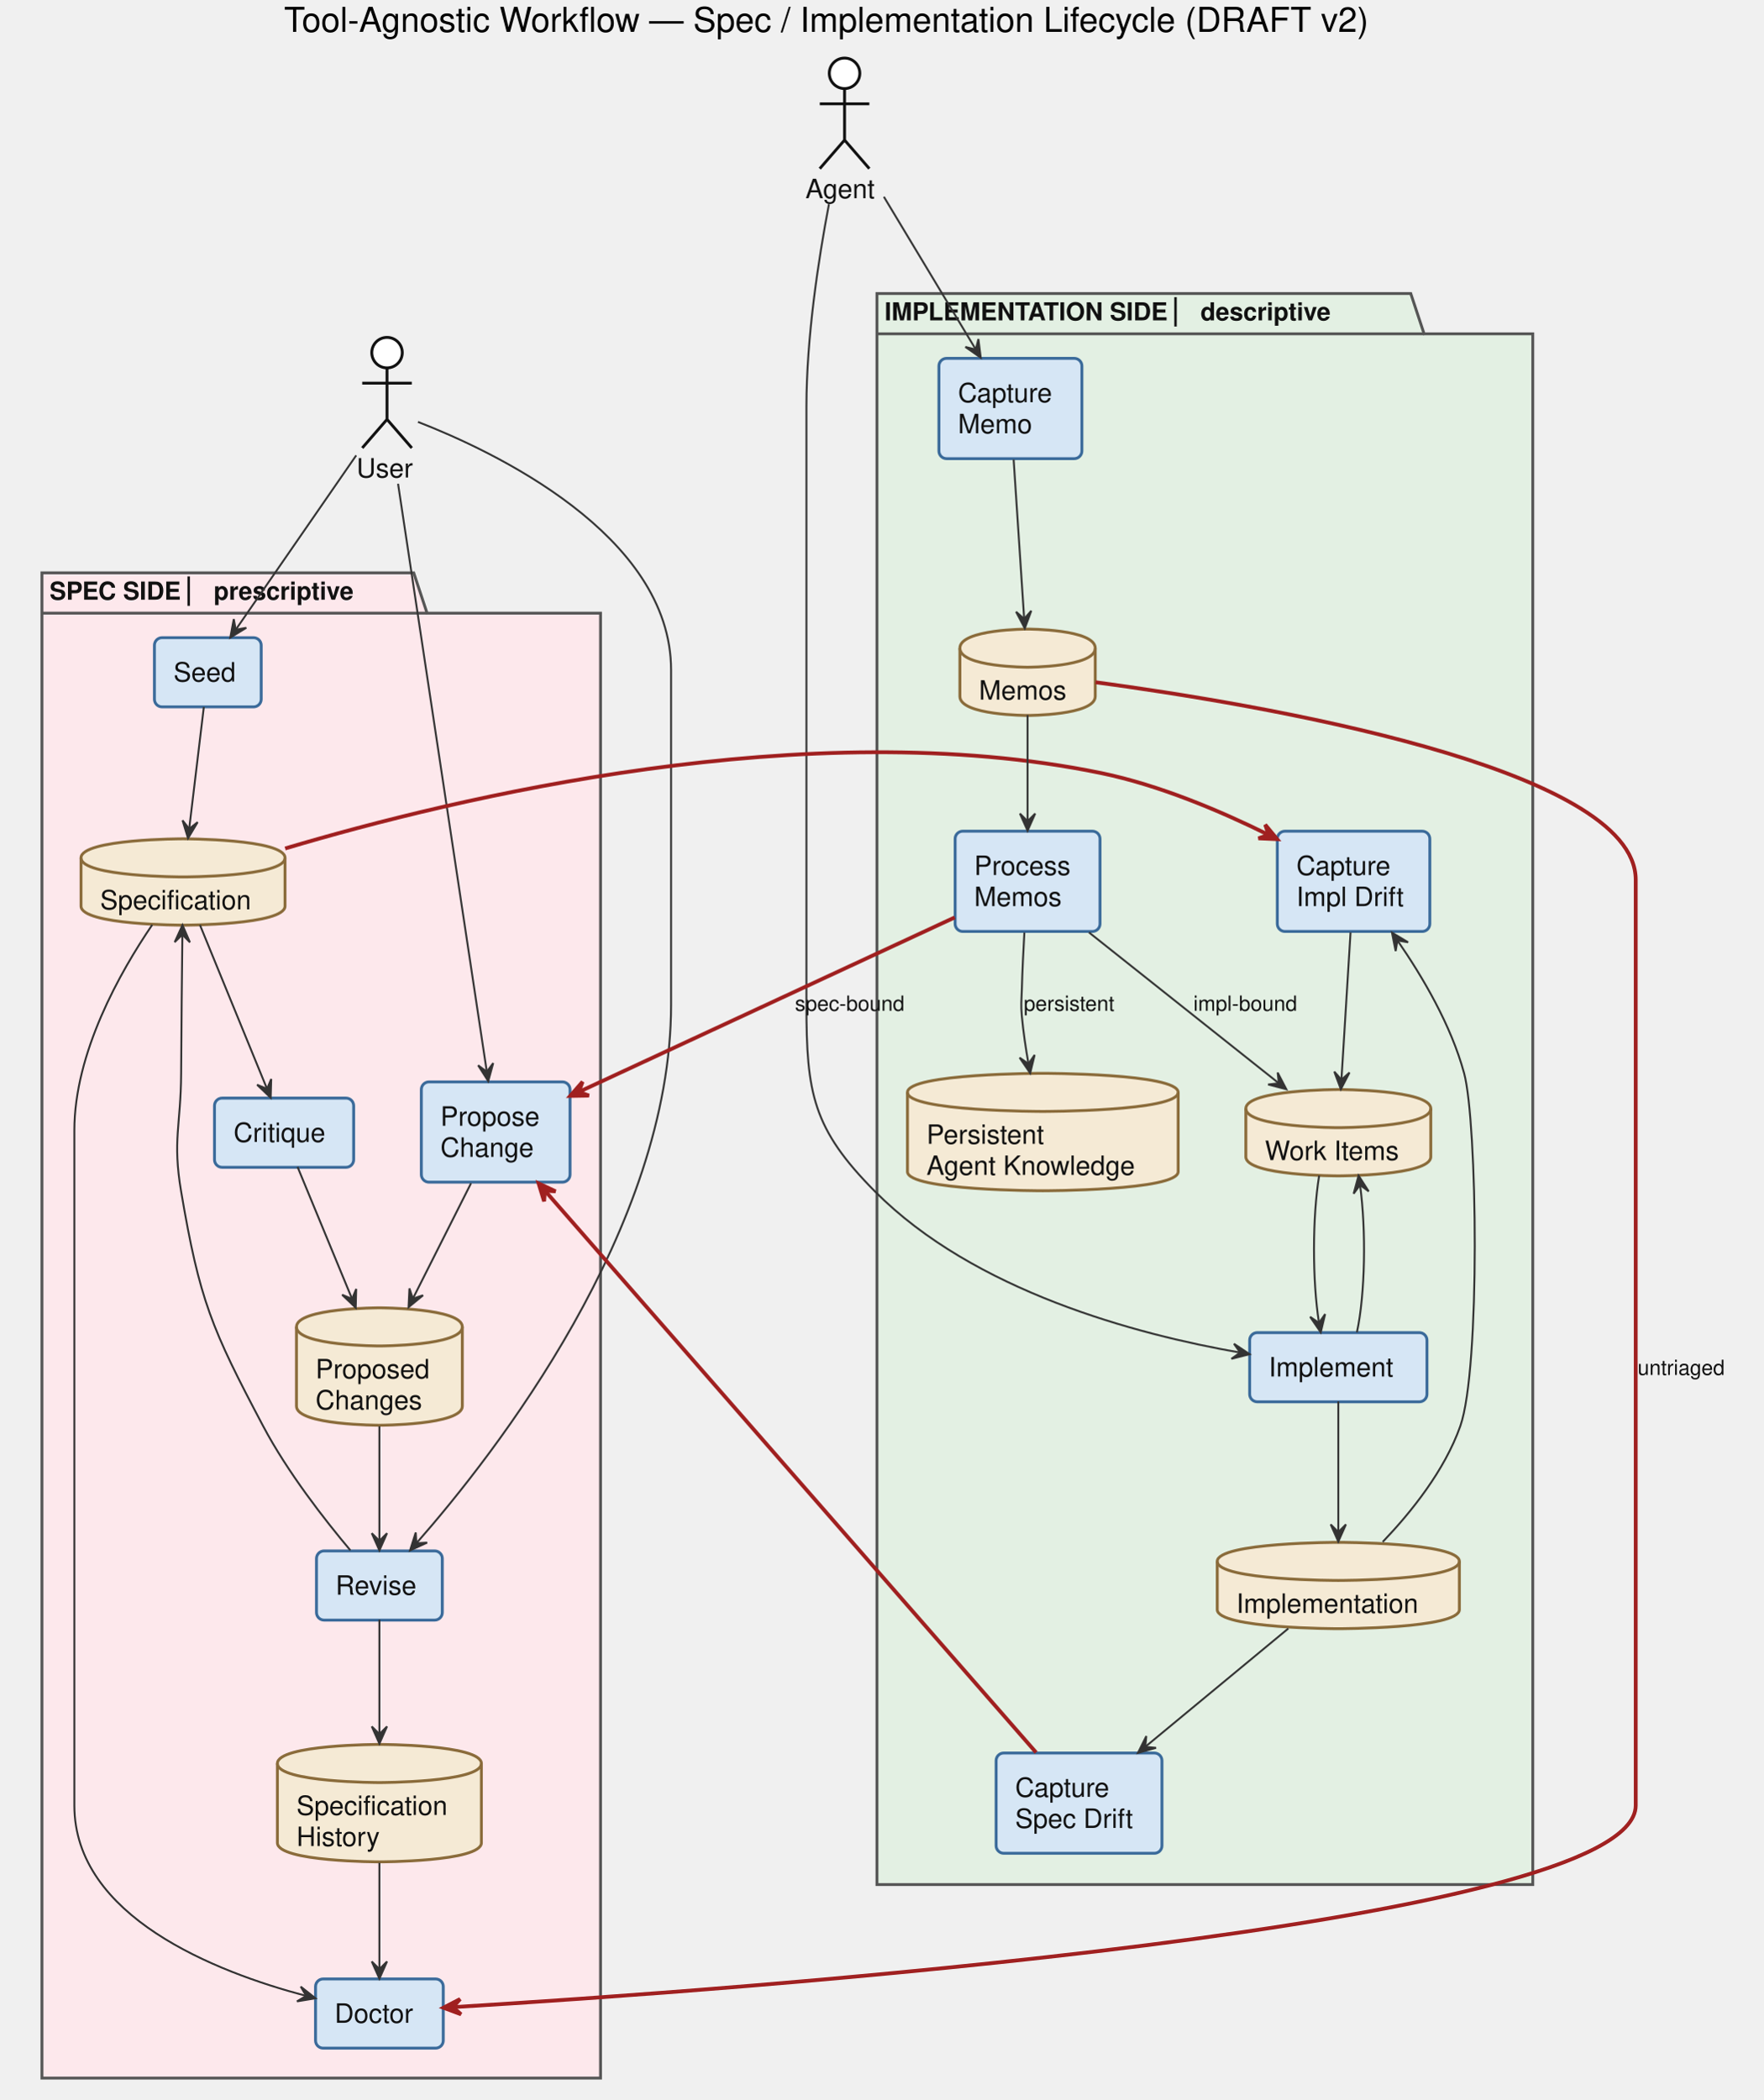
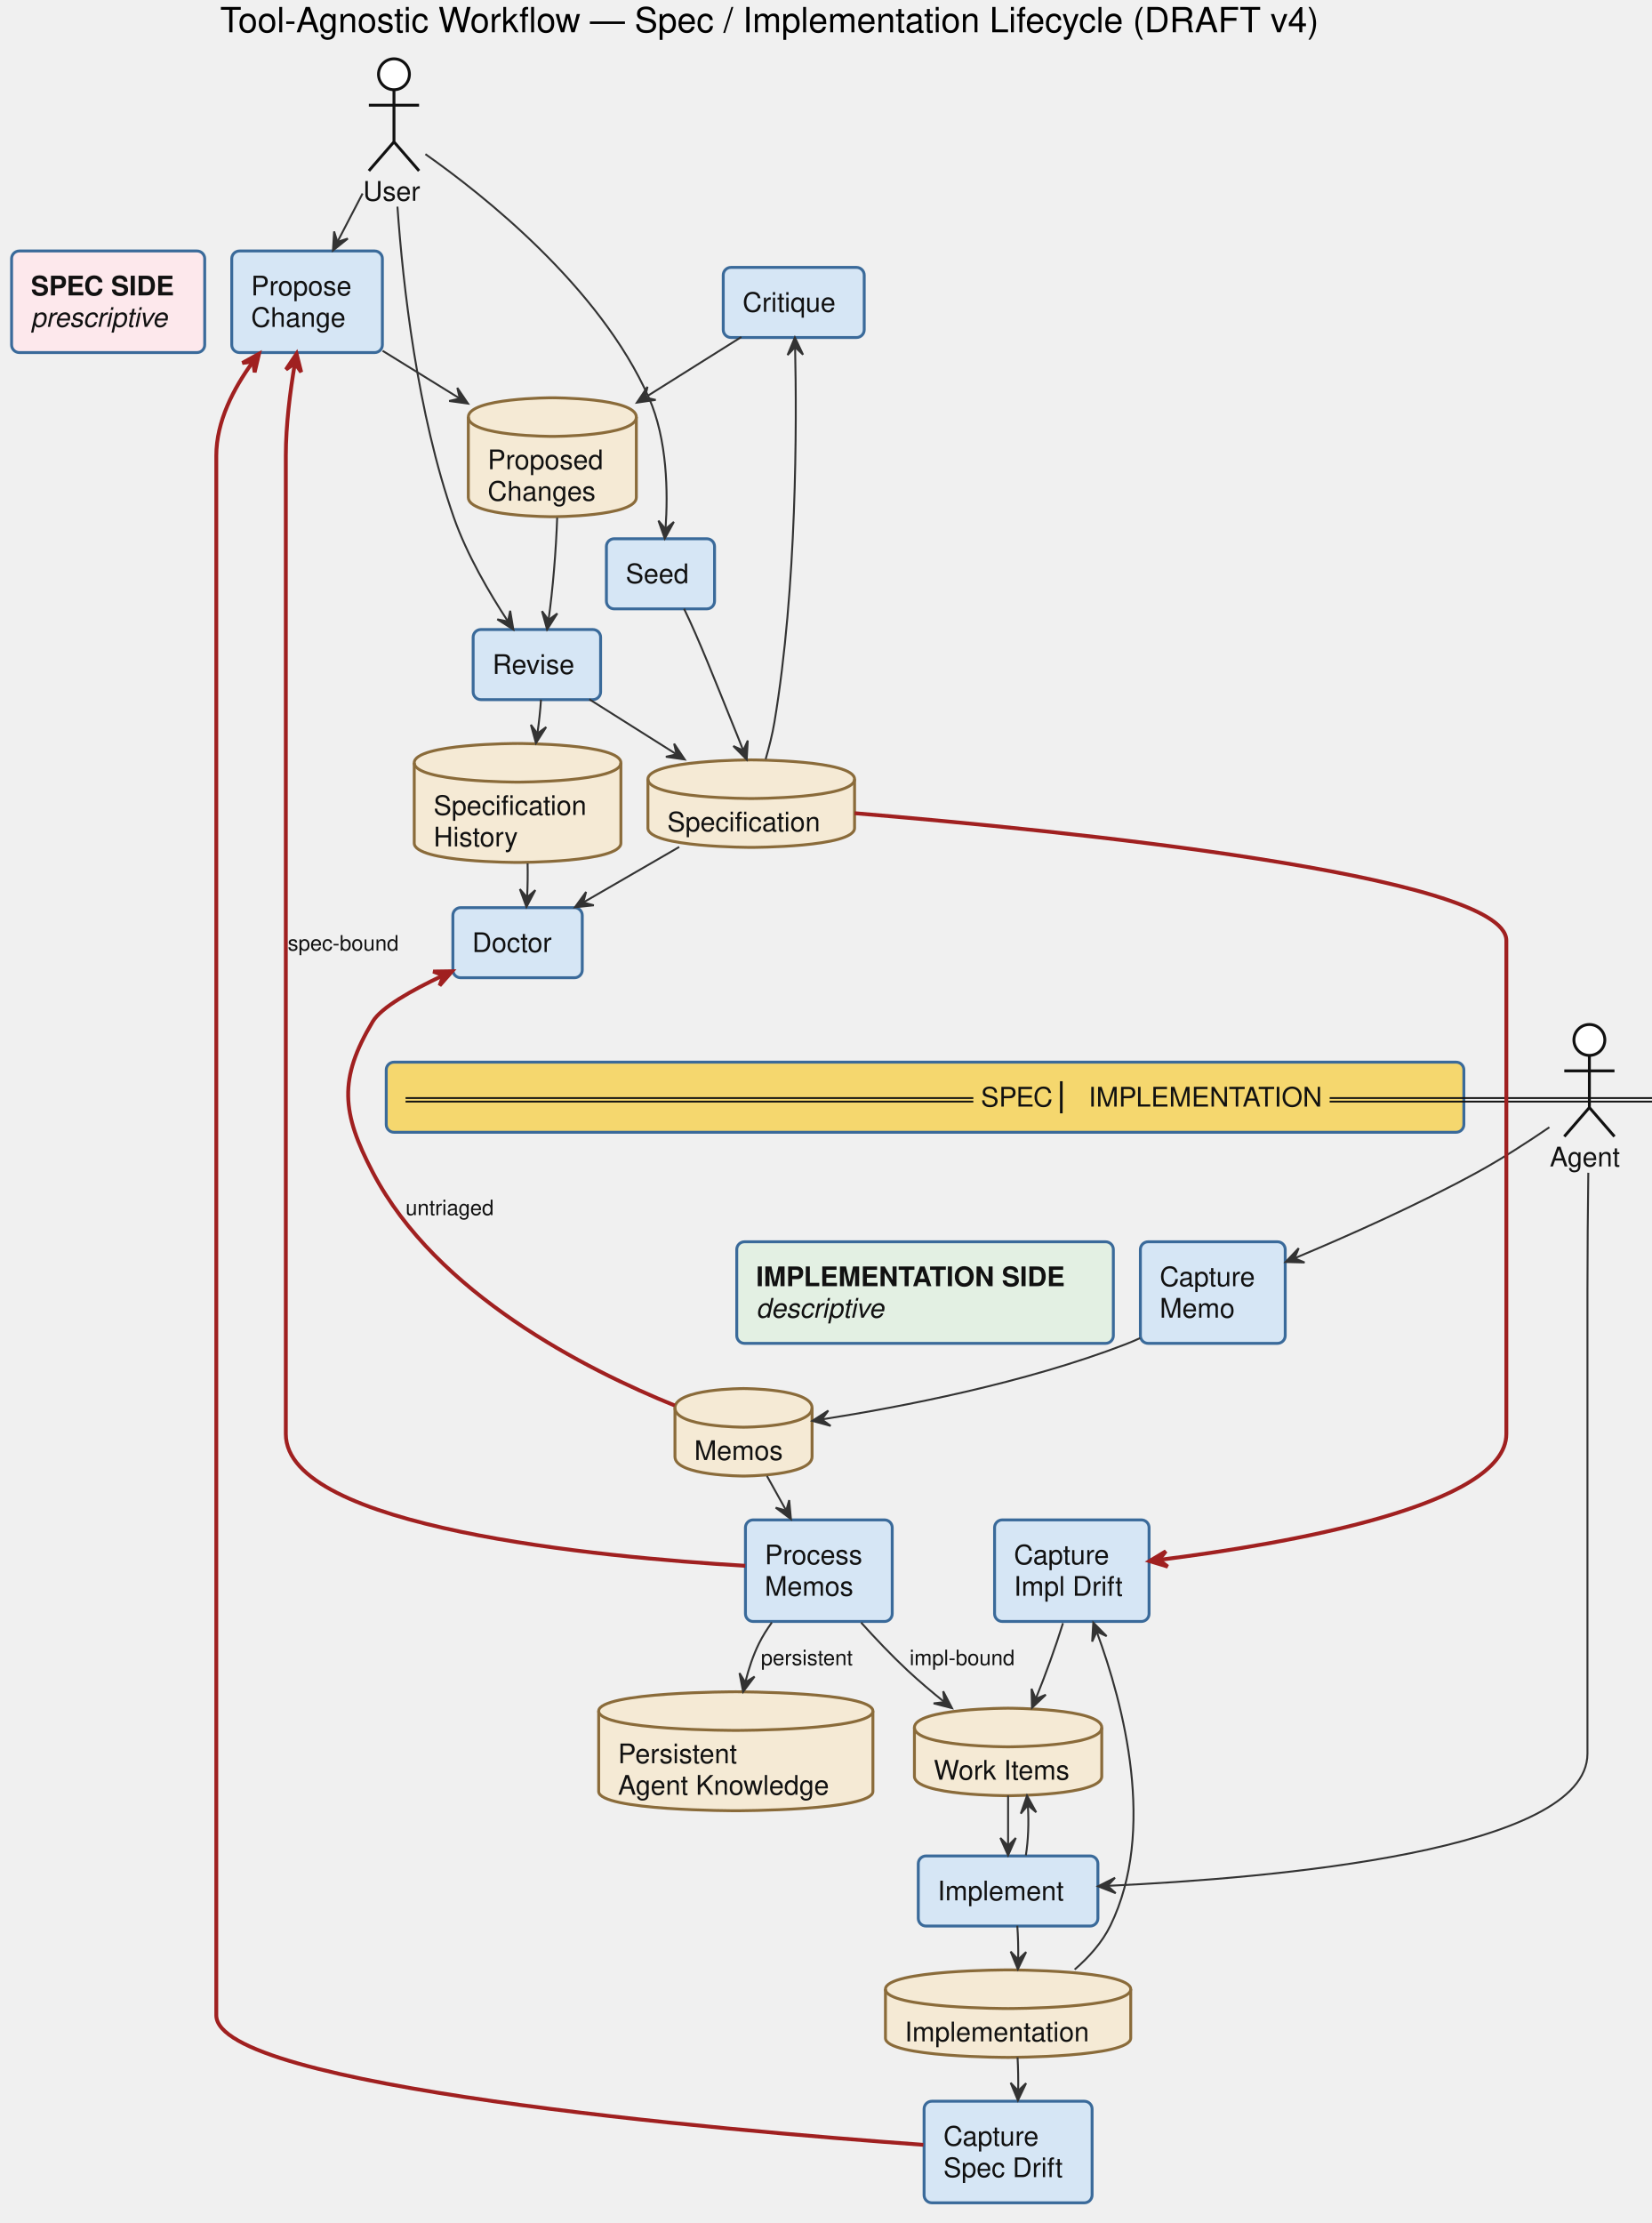
- <svg xmlns="http://www.w3.org/2000/svg" contentScriptType="application/ecmascript" contentStyleType="text/css" height="1101px" preserveAspectRatio="none" style="width:925px;height:1101px;background:#FAFAFA;" version="1.1" viewBox="0 0 925 1101" width="925px" zoomAndPan="magnify">
+ <svg xmlns="http://www.w3.org/2000/svg" contentScriptType="application/ecmascript" contentStyleType="text/css" height="1151px" preserveAspectRatio="none" style="width:855px;height:1151px;background:#FAFAFA;" version="1.1" viewBox="0 0 855 1151" width="855px" zoomAndPan="magnify">
  <defs />
  <g>
-     <text fill="#000000" font-family="Helvetica" font-size="18" lengthAdjust="spacingAndGlyphs" textLength="634" x="149" y="16.708">Tool-Agnostic Workflow — Spec / Implementation Lifecycle (DRAFT v2)</text>
-     <polygon fill="#FDE8EC" points="22,300.453,217,300.453,224,321.586,315,321.586,315,1089.953,22,1089.953,22,300.453" style="stroke: #555555; stroke-width: 1.5;" />
-     <line style="stroke: #555555; stroke-width: 1.5;" x1="22" x2="224" y1="321.586" y2="321.586" />
-     <text fill="#111111" font-family="Helvetica" font-size="13" font-weight="bold" lengthAdjust="spacingAndGlyphs" textLength="189" x="26" y="314.52">SPEC SIDE  ▏ prescriptive</text>
-     <polygon fill="#E3F0E3" points="460,153.953,740,153.953,747,175.086,804,175.086,804,988.453,460,988.453,460,153.953" style="stroke: #555555; stroke-width: 1.5;" />
-     <line style="stroke: #555555; stroke-width: 1.5;" x1="460" x2="747" y1="175.086" y2="175.086" />
-     <text fill="#111111" font-family="Helvetica" font-size="13" font-weight="bold" lengthAdjust="spacingAndGlyphs" textLength="274" x="464" y="168.02">IMPLEMENTATION SIDE  ▏ descriptive</text>
-     <rect fill="#D6E6F5" height="36.297" rx="4" ry="4" style="stroke: #3A6A9A; stroke-width: 1.5;" width="56" x="81" y="334.453" />
-     <text fill="#111111" font-family="Helvetica" font-size="14" lengthAdjust="spacingAndGlyphs" textLength="36" x="91" y="357.448">Seed</text>
-     <rect fill="#D6E6F5" height="52.594" rx="4" ry="4" style="stroke: #3A6A9A; stroke-width: 1.5;" width="78" x="221" y="567.453" />
-     <text fill="#111111" font-family="Helvetica" font-size="14" lengthAdjust="spacingAndGlyphs" textLength="58" x="231" y="590.448">Propose</text>
-     <text fill="#111111" font-family="Helvetica" font-size="14" lengthAdjust="spacingAndGlyphs" textLength="54" x="231" y="606.745">Change</text>
-     <rect fill="#D6E6F5" height="36.297" rx="4" ry="4" style="stroke: #3A6A9A; stroke-width: 1.5;" width="73" x="112.5" y="575.953" />
-     <text fill="#111111" font-family="Helvetica" font-size="14" lengthAdjust="spacingAndGlyphs" textLength="53" x="122.5" y="598.948">Critique</text>
-     <rect fill="#D6E6F5" height="36.297" rx="4" ry="4" style="stroke: #3A6A9A; stroke-width: 1.5;" width="66" x="166" y="813.453" />
-     <text fill="#111111" font-family="Helvetica" font-size="14" lengthAdjust="spacingAndGlyphs" textLength="46" x="176" y="836.448">Revise</text>
-     <rect fill="#D6E6F5" height="36.297" rx="4" ry="4" style="stroke: #3A6A9A; stroke-width: 1.5;" width="67" x="165.5" y="1037.953" />
-     <text fill="#111111" font-family="Helvetica" font-size="14" lengthAdjust="spacingAndGlyphs" textLength="47" x="175.5" y="1060.948">Doctor</text>
-     <path d="M42.5,449.953 C42.5,439.953 96,439.953 96,439.953 C96,439.953 149.5,439.953 149.5,449.953 L149.5,475.25 C149.5,485.25 96,485.25 96,485.25 C96,485.25 42.5,485.25 42.5,475.25 L42.5,449.953 " fill="#F5EAD5" style="stroke: #8A6B3A; stroke-width: 1.5;" />
-     <path d="M42.5,449.953 C42.5,459.953 96,459.953 96,459.953 C96,459.953 149.5,459.953 149.5,449.953 " fill="none" style="stroke: #8A6B3A; stroke-width: 1.5;" />
-     <text fill="#111111" font-family="Helvetica" font-size="14" lengthAdjust="spacingAndGlyphs" textLength="87" x="52.5" y="476.948">Specification</text>
-     <path d="M155.5,695.953 C155.5,685.953 199,685.953 199,685.953 C199,685.953 242.5,685.953 242.5,695.953 L242.5,737.547 C242.5,747.547 199,747.547 199,747.547 C199,747.547 155.5,747.547 155.5,737.547 L155.5,695.953 " fill="#F5EAD5" style="stroke: #8A6B3A; stroke-width: 1.5;" />
-     <path d="M155.5,695.953 C155.5,705.953 199,705.953 199,705.953 C199,705.953 242.5,705.953 242.5,695.953 " fill="none" style="stroke: #8A6B3A; stroke-width: 1.5;" />
-     <text fill="#111111" font-family="Helvetica" font-size="14" lengthAdjust="spacingAndGlyphs" textLength="67" x="165.5" y="722.948">Proposed</text>
-     <text fill="#111111" font-family="Helvetica" font-size="14" lengthAdjust="spacingAndGlyphs" textLength="62" x="165.5" y="739.245">Changes</text>
-     <path d="M145.5,924.953 C145.5,914.953 199,914.953 199,914.953 C199,914.953 252.5,914.953 252.5,924.953 L252.5,966.547 C252.5,976.547 199,976.547 199,976.547 C199,976.547 145.5,976.547 145.5,966.547 L145.5,924.953 " fill="#F5EAD5" style="stroke: #8A6B3A; stroke-width: 1.5;" />
-     <path d="M145.5,924.953 C145.5,934.953 199,934.953 199,934.953 C199,934.953 252.5,934.953 252.5,924.953 " fill="none" style="stroke: #8A6B3A; stroke-width: 1.5;" />
-     <text fill="#111111" font-family="Helvetica" font-size="14" lengthAdjust="spacingAndGlyphs" textLength="87" x="155.5" y="951.948">Specification</text>
-     <text fill="#111111" font-family="Helvetica" font-size="14" lengthAdjust="spacingAndGlyphs" textLength="47" x="155.5" y="968.245">History</text>
-     <rect fill="#D6E6F5" height="52.594" rx="4" ry="4" style="stroke: #3A6A9A; stroke-width: 1.5;" width="80" x="670" y="435.953" />
-     <text fill="#111111" font-family="Helvetica" font-size="14" lengthAdjust="spacingAndGlyphs" textLength="55" x="680" y="458.948">Capture</text>
-     <text fill="#111111" font-family="Helvetica" font-size="14" lengthAdjust="spacingAndGlyphs" textLength="60" x="680" y="475.245">Impl Drift</text>
-     <rect fill="#D6E6F5" height="36.297" rx="4" ry="4" style="stroke: #3A6A9A; stroke-width: 1.5;" width="93" x="655.5" y="698.953" />
-     <text fill="#111111" font-family="Helvetica" font-size="14" lengthAdjust="spacingAndGlyphs" textLength="73" x="665.5" y="721.948">Implement</text>
-     <rect fill="#D6E6F5" height="52.594" rx="4" ry="4" style="stroke: #3A6A9A; stroke-width: 1.5;" width="87" x="522.5" y="919.453" />
-     <text fill="#111111" font-family="Helvetica" font-size="14" lengthAdjust="spacingAndGlyphs" textLength="55" x="532.5" y="942.448">Capture</text>
-     <text fill="#111111" font-family="Helvetica" font-size="14" lengthAdjust="spacingAndGlyphs" textLength="67" x="532.5" y="958.745">Spec Drift</text>
-     <rect fill="#D6E6F5" height="52.594" rx="4" ry="4" style="stroke: #3A6A9A; stroke-width: 1.5;" width="75" x="492.5" y="187.953" />
-     <text fill="#111111" font-family="Helvetica" font-size="14" lengthAdjust="spacingAndGlyphs" textLength="55" x="502.5" y="210.948">Capture</text>
-     <text fill="#111111" font-family="Helvetica" font-size="14" lengthAdjust="spacingAndGlyphs" textLength="43" x="502.5" y="227.245">Memo</text>
-     <rect fill="#D6E6F5" height="52.594" rx="4" ry="4" style="stroke: #3A6A9A; stroke-width: 1.5;" width="76" x="501" y="435.953" />
-     <text fill="#111111" font-family="Helvetica" font-size="14" lengthAdjust="spacingAndGlyphs" textLength="56" x="511" y="458.948">Process</text>
-     <text fill="#111111" font-family="Helvetica" font-size="14" lengthAdjust="spacingAndGlyphs" textLength="51" x="511" y="475.245">Memos</text>
-     <path d="M638.5,818.953 C638.5,808.953 702,808.953 702,808.953 C702,808.953 765.5,808.953 765.5,818.953 L765.5,844.25 C765.5,854.25 702,854.25 702,854.25 C702,854.25 638.5,854.25 638.5,844.25 L638.5,818.953 " fill="#F5EAD5" style="stroke: #8A6B3A; stroke-width: 1.5;" />
-     <path d="M638.5,818.953 C638.5,828.953 702,828.953 702,828.953 C702,828.953 765.5,828.953 765.5,818.953 " fill="none" style="stroke: #8A6B3A; stroke-width: 1.5;" />
-     <text fill="#111111" font-family="Helvetica" font-size="14" lengthAdjust="spacingAndGlyphs" textLength="107" x="648.5" y="845.948">Implementation</text>
-     <path d="M653.5,581.453 C653.5,571.453 702,571.453 702,571.453 C702,571.453 750.5,571.453 750.5,581.453 L750.5,606.75 C750.5,616.75 702,616.75 702,616.75 C702,616.75 653.5,616.75 653.5,606.75 L653.5,581.453 " fill="#F5EAD5" style="stroke: #8A6B3A; stroke-width: 1.5;" />
-     <path d="M653.5,581.453 C653.5,591.453 702,591.453 702,591.453 C702,591.453 750.5,591.453 750.5,581.453 " fill="none" style="stroke: #8A6B3A; stroke-width: 1.5;" />
-     <text fill="#111111" font-family="Helvetica" font-size="14" lengthAdjust="spacingAndGlyphs" textLength="77" x="663.5" y="608.448">Work Items</text>
-     <path d="M503.5,339.953 C503.5,329.953 539,329.953 539,329.953 C539,329.953 574.5,329.953 574.5,339.953 L574.5,365.25 C574.5,375.25 539,375.25 539,375.25 C539,375.25 503.5,375.25 503.5,365.25 L503.5,339.953 " fill="#F5EAD5" style="stroke: #8A6B3A; stroke-width: 1.5;" />
-     <path d="M503.5,339.953 C503.5,349.953 539,349.953 539,349.953 C539,349.953 574.5,349.953 574.5,339.953 " fill="none" style="stroke: #8A6B3A; stroke-width: 1.5;" />
-     <text fill="#111111" font-family="Helvetica" font-size="14" lengthAdjust="spacingAndGlyphs" textLength="51" x="513.5" y="366.948">Memos</text>
-     <path d="M476,572.953 C476,562.953 547,562.953 547,562.953 C547,562.953 618,562.953 618,572.953 L618,614.547 C618,624.547 547,624.547 547,624.547 C547,624.547 476,624.547 476,614.547 L476,572.953 " fill="#F5EAD5" style="stroke: #8A6B3A; stroke-width: 1.5;" />
-     <path d="M476,572.953 C476,582.953 547,582.953 547,582.953 C547,582.953 618,582.953 618,572.953 " fill="none" style="stroke: #8A6B3A; stroke-width: 1.5;" />
-     <text fill="#111111" font-family="Helvetica" font-size="14" lengthAdjust="spacingAndGlyphs" textLength="70" x="486" y="599.948">Persistent</text>
-     <text fill="#111111" font-family="Helvetica" font-size="14" lengthAdjust="spacingAndGlyphs" textLength="122" x="486" y="616.245">Agent Knowledge</text>
-     <ellipse cx="203" cy="184.953" fill="#FFFFFF" rx="8" ry="8" style="stroke: #111111; stroke-width: 1.5;" />
-     <path d="M203,192.953 L203,219.953 M190,200.953 L216,200.953 M203,219.953 L190,234.953 M203,219.953 L216,234.953 " fill="none" style="stroke: #111111; stroke-width: 1.5;" />
-     <text fill="#111111" font-family="Helvetica" font-size="14" lengthAdjust="spacingAndGlyphs" textLength="32" x="187" y="250.448">User</text>
-     <ellipse cx="443" cy="38.453" fill="#FFFFFF" rx="8" ry="8" style="stroke: #111111; stroke-width: 1.5;" />
-     <path d="M443,46.453 L443,73.453 M430,54.453 L456,54.453 M443,73.453 L430,88.453 M443,73.453 L456,88.453 " fill="none" style="stroke: #111111; stroke-width: 1.5;" />
-     <text fill="#111111" font-family="Helvetica" font-size="14" lengthAdjust="spacingAndGlyphs" textLength="41" x="422.5" y="103.948">Agent</text>
-     <path d="M186.84,238.833 C169.08,264.533 140.79,305.463 123.65,330.263 " fill="none" id="User-&gt;Seed" style="stroke: #333333; stroke-width: 1.0;" />
-     <polygon fill="#333333" points="120.79,334.393,129.197,329.263,123.632,330.28,122.615,324.715,120.79,334.393" style="stroke: #333333; stroke-width: 1.0;" />
-     <path d="M208.78,253.723 C220.09,328.623 244.94,493.243 255.31,561.913 " fill="none" id="User-&gt;Propose" style="stroke: #333333; stroke-width: 1.0;" />
-     <polygon fill="#333333" points="256.09,567.073,258.708,557.579,255.347,562.129,250.797,558.768,256.09,567.073" style="stroke: #333333; stroke-width: 1.0;" />
-     <path d="M219.23,221.273 C257.85,236.283 352,280.183 352,351.453 C352,351.453 352,351.453 352,526.953 C352,644.323 259.63,762.533 218.43,809.413 " fill="none" id="User-&gt;Revise" style="stroke: #333333; stroke-width: 1.0;" />
-     <polygon fill="#333333" points="215.08,813.193,224.041,809.107,218.395,809.45,218.052,803.803,215.08,813.193" style="stroke: #333333; stroke-width: 1.0;" />
-     <path d="M463.62,103.193 C478.22,127.453 497.63,159.693 511.69,183.043 " fill="none" id="Agent-&gt;CaptureMemo" style="stroke: #333333; stroke-width: 1.0;" />
-     <polygon fill="#333333" points="514.43,187.593,513.206,177.821,511.847,183.312,506.356,181.953,514.43,187.593" style="stroke: #333333; stroke-width: 1.0;" />
-     <path d="M434.81,107.093 C429.28,136.103 423,177.113 423,213.453 C423,213.453 423,213.453 423,526.953 C423,573.353 426.29,592.043 459,624.953 C510.99,677.263 595.87,699.883 650.3,709.393 " fill="none" id="Agent-&gt;Implement" style="stroke: #333333; stroke-width: 1.0;" />
-     <polygon fill="#333333" points="655.47,710.273,647.273,704.813,650.542,709.43,645.924,712.699,655.47,710.273" style="stroke: #333333; stroke-width: 1.0;" />
-     <path d="M106.91,370.803 C104.84,387.993 101.64,414.553 99.25,434.493 " fill="none" id="Seed-&gt;Spec" style="stroke: #333333; stroke-width: 1.0;" />
-     <polygon fill="#333333" points="98.62,439.673,103.67,431.217,99.219,434.709,95.727,430.259,98.62,439.673" style="stroke: #333333; stroke-width: 1.0;" />
-     <path d="M247.06,620.613 C238.23,638.133 226.41,661.573 216.71,680.823 " fill="none" id="Propose-&gt;PCQueue" style="stroke: #333333; stroke-width: 1.0;" />
-     <polygon fill="#333333" points="214.29,685.623,221.909,679.382,216.537,681.157,214.762,675.786,214.29,685.623" style="stroke: #333333; stroke-width: 1.0;" />
-     <path d="M199,748.103 C199,766.973 199,790.893 199,808.073 " fill="none" id="PCQueue-&gt;Revise" style="stroke: #333333; stroke-width: 1.0;" />
-     <polygon fill="#333333" points="199,813.183,203,804.183,199,808.183,195,804.183,199,813.183" style="stroke: #333333; stroke-width: 1.0;" />
-     <path d="M183.77,813.143 C170.29,797.133 150.83,772.203 138,747.953 C110.92,696.763 104.69,682.043 95,624.953 C90.39,597.783 94.86,590.513 95,562.953 C95.12,538.373 95.42,510.383 95.66,490.363 " fill="none" id="Revise-&gt;Spec" style="stroke: #333333; stroke-width: 1.0;" />
-     <polygon fill="#333333" points="95.72,485.193,91.617,494.147,95.663,490.193,99.617,494.238,95.72,485.193" style="stroke: #333333; stroke-width: 1.0;" />
-     <path d="M199,849.543 C199,865.343 199,889.323 199,909.293 " fill="none" id="Revise-&gt;History" style="stroke: #333333; stroke-width: 1.0;" />
-     <polygon fill="#333333" points="199,914.533,203,905.533,199,909.533,195,905.533,199,914.533" style="stroke: #333333; stroke-width: 1.0;" />
-     <path d="M104.87,485.133 C114.61,508.923 130.16,546.923 139.97,570.883 " fill="none" id="Spec-&gt;Critique" style="stroke: #333333; stroke-width: 1.0;" />
-     <polygon fill="#333333" points="141.97,575.763,142.253,565.918,140.071,571.138,134.852,568.956,141.97,575.763" style="stroke: #333333; stroke-width: 1.0;" />
-     <path d="M156.06,612.033 C163.45,629.913 175.25,658.493 184.62,681.153 " fill="none" id="Critique-&gt;PCQueue" style="stroke: #333333; stroke-width: 1.0;" />
-     <polygon fill="#333333" points="186.58,685.893,186.837,676.048,184.669,681.273,179.444,679.105,186.58,685.893" style="stroke: #333333; stroke-width: 1.0;" />
-     <path d="M79.82,485.093 C62.97,509.833 39,552.173 39,592.953 C39,592.953 39,592.953 39,946.953 C39,1005.323 113.05,1034.253 160.39,1046.793 " fill="none" id="Spec-&gt;Doctor" style="stroke: #333333; stroke-width: 1.0;" />
-     <polygon fill="#333333" points="165.46,1048.093,157.737,1041.981,160.617,1046.85,155.748,1049.73,165.46,1048.093" style="stroke: #333333; stroke-width: 1.0;" />
-     <path d="M199,977.033 C199,994.643 199,1016.503 199,1032.583 " fill="none" id="History-&gt;Doctor" style="stroke: #333333; stroke-width: 1.0;" />
-     <polygon fill="#333333" points="199,1037.803,203,1028.803,199,1032.803,195,1028.803,199,1037.803" style="stroke: #333333; stroke-width: 1.0;" />
-     <path d="M149.56,445.023 C238.96,418.393 423.94,373.823 577.5,405.453 C608.09,411.753 640.33,425.443 665.35,437.833 " fill="none" id="Spec-&gt;CaptureImplDrift" style="stroke: #A02020; stroke-width: 2.0;" />
-     <polygon fill="#A02020" points="669.93,440.133,663.659,432.538,665.455,437.903,660.091,439.699,669.93,440.133" style="stroke: #A02020; stroke-width: 2.0;" />
-     <path d="M725.29,808.733 C740.01,793.363 757.76,771.383 766,747.953 C776.61,717.783 774.91,588.543 768,562.953 C761.16,537.653 746.12,512.173 733.07,493.333 " fill="none" id="Impl-&gt;CaptureImplDrift" style="stroke: #333333; stroke-width: 1.0;" />
-     <polygon fill="#333333" points="730.15,489.173,732.075,498.832,733.034,493.257,738.609,494.217,730.15,489.173" style="stroke: #333333; stroke-width: 1.0;" />
-     <path d="M708.42,489.043 C707.05,511.283 705.06,543.413 703.66,566.043 " fill="none" id="CaptureImplDrift-&gt;WorkItems" style="stroke: #333333; stroke-width: 1.0;" />
-     <polygon fill="#333333" points="703.34,571.293,707.873,562.55,703.64,566.302,699.888,562.069,703.34,571.293" style="stroke: #333333; stroke-width: 1.0;" />
-     <path d="M691.96,616.583 C688.38,638.363 688.35,671.783 691.87,693.753 " fill="none" id="WorkItems-&gt;Implement" style="stroke: #333333; stroke-width: 1.0;" />
-     <polygon fill="#333333" points="692.78,698.803,695.093,689.23,691.879,693.885,687.224,690.671,692.78,698.803" style="stroke: #333333; stroke-width: 1.0;" />
-     <path d="M711.76,698.803 C716.11,678.733 716.66,645.243 713.43,621.743 " fill="none" id="Implement-&gt;WorkItems" style="stroke: #333333; stroke-width: 1.0;" />
-     <polygon fill="#333333" points="712.63,616.583,710.039,626.085,713.387,621.525,717.947,624.874,712.63,616.583" style="stroke: #333333; stroke-width: 1.0;" />
-     <path d="M702,735.043 C702,753.173 702,782.083 702,803.333 " fill="none" id="Implement-&gt;Impl" style="stroke: #333333; stroke-width: 1.0;" />
-     <polygon fill="#333333" points="702,808.563,706,799.563,702,803.563,698,799.563,702,808.563" style="stroke: #333333; stroke-width: 1.0;" />
-     <path d="M675.78,854.143 C654.47,871.773 624.23,896.783 600.88,916.093 " fill="none" id="Impl-&gt;CaptureSpecDrift" style="stroke: #333333; stroke-width: 1.0;" />
-     <polygon fill="#333333" points="596.9,919.393,606.386,916.746,600.755,916.209,601.292,910.578,596.9,919.393" style="stroke: #333333; stroke-width: 1.0;" />
-     <path d="M543.47,919.183 C487.95,855.673 344.83,691.973 285.92,624.603 " fill="none" id="CaptureSpecDrift-&gt;Propose" style="stroke: #A02020; stroke-width: 2.0;" />
-     <polygon fill="#A02020" points="282.5,620.693,285.396,630.107,285.784,624.463,291.428,624.851,282.5,620.693" style="stroke: #A02020; stroke-width: 2.0;" />
-     <path d="M531.69,241.033 C533.27,264.883 535.62,300.323 537.22,324.583 " fill="none" id="CaptureMemo-&gt;Memos" style="stroke: #333333; stroke-width: 1.0;" />
-     <polygon fill="#333333" points="537.55,329.583,540.949,320.34,537.221,324.594,532.967,320.866,537.55,329.583" style="stroke: #333333; stroke-width: 1.0;" />
-     <path d="M539,375.053 C539,390.893 539,412.643 539,430.353 " fill="none" id="Memos-&gt;ProcessMemos" style="stroke: #333333; stroke-width: 1.0;" />
-     <polygon fill="#333333" points="539,435.713,543,426.713,539,430.713,535,426.713,539,435.713" style="stroke: #333333; stroke-width: 1.0;" />
-     <path d="M571.2,489.043 C600.03,511.943 642.04,545.313 670.62,568.023 " fill="none" id="ProcessMemos-&gt;WorkItems" style="stroke: #333333; stroke-width: 1.0;" />
-     <polygon fill="#333333" points="674.73,571.293,670.178,562.559,670.817,568.18,665.197,568.82,674.73,571.293" style="stroke: #333333; stroke-width: 1.0;" />
-     <text fill="#111111" font-family="Helvetica" font-size="11" lengthAdjust="spacingAndGlyphs" textLength="63" x="626" y="530.164">impl-bound</text>
-     <path d="M537.32,489.143 C536.79,498.513 536.26,509.213 536,518.953 C535.83,525.173 535.44,526.753 536,532.953 C536.74,541.073 538.03,549.743 539.47,557.893 " fill="none" id="ProcessMemos-&gt;AgentKnowledge" style="stroke: #333333; stroke-width: 1.0;" />
-     <polygon fill="#333333" points="540.38,562.883,542.698,553.311,539.482,557.965,534.828,554.748,540.38,562.883" style="stroke: #333333; stroke-width: 1.0;" />
-     <text fill="#111111" font-family="Helvetica" font-size="11" lengthAdjust="spacingAndGlyphs" textLength="58" x="537" y="530.164">persistent</text>
-     <path d="M500.79,481.183 C449.36,505.063 358.09,547.423 303.9,572.583 " fill="none" id="ProcessMemos-&gt;Propose" style="stroke: #A02020; stroke-width: 2.0;" />
-     <polygon fill="#A02020" points="299.09,574.803,308.937,574.632,303.623,572.693,305.562,567.379,299.09,574.803" style="stroke: #A02020; stroke-width: 2.0;" />
-     <text fill="#111111" font-family="Helvetica" font-size="11" lengthAdjust="spacingAndGlyphs" textLength="66" x="417" y="530.164">spec-bound</text>
-     <path d="M574.66,357.833 C657.91,369.053 858,402.183 858,461.453 C858,461.453 858,461.453 858,946.953 C858,1010.193 379.27,1044.093 237.87,1052.723 " fill="none" id="Memos-&gt;Doctor" style="stroke: #A02020; stroke-width: 2.0;" />
-     <polygon fill="#A02020" points="232.59,1053.043,241.814,1056.495,237.581,1052.743,241.333,1048.51,232.59,1053.043" style="stroke: #A02020; stroke-width: 2.0;" />
-     <text fill="#111111" font-family="Helvetica" font-size="11" lengthAdjust="spacingAndGlyphs" textLength="54" x="859" y="721.164">untriaged</text>
+     <text fill="#000000" font-family="Helvetica" font-size="18" lengthAdjust="spacingAndGlyphs" textLength="634" x="114" y="16.708">Tool-Agnostic Workflow — Spec / Implementation Lifecycle (DRAFT v4)</text>
+     <ellipse cx="204" cy="38.453" fill="#FFFFFF" rx="8" ry="8" style="stroke: #111111; stroke-width: 1.5;" />
+     <path d="M204,46.453 L204,73.453 M191,54.453 L217,54.453 M204,73.453 L191,88.453 M204,73.453 L217,88.453 " fill="none" style="stroke: #111111; stroke-width: 1.5;" />
+     <text fill="#111111" font-family="Helvetica" font-size="14" lengthAdjust="spacingAndGlyphs" textLength="32" x="188" y="103.948">User</text>
+     <ellipse cx="823" cy="538.453" fill="#FFFFFF" rx="8" ry="8" style="stroke: #111111; stroke-width: 1.5;" />
+     <path d="M823,546.453 L823,573.453 M810,554.453 L836,554.453 M823,573.453 L810,588.453 M823,573.453 L836,588.453 " fill="none" style="stroke: #111111; stroke-width: 1.5;" />
+     <text fill="#111111" font-family="Helvetica" font-size="14" lengthAdjust="spacingAndGlyphs" textLength="41" x="802.5" y="603.948">Agent</text>
+     <rect fill="#FDE8EC" height="52.594" rx="4" ry="4" style="stroke: #3A6A9A; stroke-width: 1.5;" width="100" x="6" y="129.953" />
+     <text fill="#111111" font-family="Helvetica" font-size="14" font-weight="bold" lengthAdjust="spacingAndGlyphs" textLength="79" x="16" y="152.948">SPEC SIDE</text>
+     <text fill="#111111" font-family="Helvetica" font-size="14" font-style="italic" lengthAdjust="spacingAndGlyphs" textLength="80" x="16" y="169.245">prescriptive</text>
+     <rect fill="#D6E6F5" height="36.297" rx="4" ry="4" style="stroke: #3A6A9A; stroke-width: 1.5;" width="56" x="314" y="278.953" />
+     <text fill="#111111" font-family="Helvetica" font-size="14" lengthAdjust="spacingAndGlyphs" textLength="36" x="324" y="301.948">Seed</text>
+     <rect fill="#D6E6F5" height="52.594" rx="4" ry="4" style="stroke: #3A6A9A; stroke-width: 1.5;" width="78" x="120" y="129.953" />
+     <text fill="#111111" font-family="Helvetica" font-size="14" lengthAdjust="spacingAndGlyphs" textLength="58" x="130" y="152.948">Propose</text>
+     <text fill="#111111" font-family="Helvetica" font-size="14" lengthAdjust="spacingAndGlyphs" textLength="54" x="130" y="169.245">Change</text>
+     <rect fill="#D6E6F5" height="36.297" rx="4" ry="4" style="stroke: #3A6A9A; stroke-width: 1.5;" width="73" x="374.5" y="138.453" />
+     <text fill="#111111" font-family="Helvetica" font-size="14" lengthAdjust="spacingAndGlyphs" textLength="53" x="384.5" y="161.448">Critique</text>
+     <rect fill="#D6E6F5" height="36.297" rx="4" ry="4" style="stroke: #3A6A9A; stroke-width: 1.5;" width="66" x="245" y="325.953" />
+     <text fill="#111111" font-family="Helvetica" font-size="14" lengthAdjust="spacingAndGlyphs" textLength="46" x="255" y="348.948">Revise</text>
+     <rect fill="#D6E6F5" height="36.297" rx="4" ry="4" style="stroke: #3A6A9A; stroke-width: 1.5;" width="67" x="234.5" y="469.953" />
+     <text fill="#111111" font-family="Helvetica" font-size="14" lengthAdjust="spacingAndGlyphs" textLength="47" x="244.5" y="492.948">Doctor</text>
+     <path d="M335.5,403.453 C335.5,393.453 389,393.453 389,393.453 C389,393.453 442.5,393.453 442.5,403.453 L442.5,428.75 C442.5,438.75 389,438.75 389,438.75 C389,438.75 335.5,438.75 335.5,428.75 L335.5,403.453 " fill="#F5EAD5" style="stroke: #8A6B3A; stroke-width: 1.5;" />
+     <path d="M335.5,403.453 C335.5,413.453 389,413.453 389,413.453 C389,413.453 442.5,413.453 442.5,403.453 " fill="none" style="stroke: #8A6B3A; stroke-width: 1.5;" />
+     <text fill="#111111" font-family="Helvetica" font-size="14" lengthAdjust="spacingAndGlyphs" textLength="87" x="345.5" y="430.448">Specification</text>
+     <path d="M242.5,215.953 C242.5,205.953 286,205.953 286,205.953 C286,205.953 329.5,205.953 329.5,215.953 L329.5,257.547 C329.5,267.547 286,267.547 286,267.547 C286,267.547 242.5,267.547 242.5,257.547 L242.5,215.953 " fill="#F5EAD5" style="stroke: #8A6B3A; stroke-width: 1.5;" />
+     <path d="M242.5,215.953 C242.5,225.953 286,225.953 286,225.953 C286,225.953 329.5,225.953 329.5,215.953 " fill="none" style="stroke: #8A6B3A; stroke-width: 1.5;" />
+     <text fill="#111111" font-family="Helvetica" font-size="14" lengthAdjust="spacingAndGlyphs" textLength="67" x="252.5" y="242.948">Proposed</text>
+     <text fill="#111111" font-family="Helvetica" font-size="14" lengthAdjust="spacingAndGlyphs" textLength="62" x="252.5" y="259.245">Changes</text>
+     <path d="M214.5,394.953 C214.5,384.953 268,384.953 268,384.953 C268,384.953 321.5,384.953 321.5,394.953 L321.5,436.547 C321.5,446.547 268,446.547 268,446.547 C268,446.547 214.5,446.547 214.5,436.547 L214.5,394.953 " fill="#F5EAD5" style="stroke: #8A6B3A; stroke-width: 1.5;" />
+     <path d="M214.5,394.953 C214.5,404.953 268,404.953 268,404.953 C268,404.953 321.5,404.953 321.5,394.953 " fill="none" style="stroke: #8A6B3A; stroke-width: 1.5;" />
+     <text fill="#111111" font-family="Helvetica" font-size="14" lengthAdjust="spacingAndGlyphs" textLength="87" x="224.5" y="421.948">Specification</text>
+     <text fill="#111111" font-family="Helvetica" font-size="14" lengthAdjust="spacingAndGlyphs" textLength="47" x="224.5" y="438.245">History</text>
+     <rect fill="#F5D76E" height="36.297" rx="4" ry="4" style="stroke: #3A6A9A; stroke-width: 1.5;" width="558" x="200" y="549.953" />
+     <text fill="#111111" font-family="Helvetica" font-size="14" lengthAdjust="spacingAndGlyphs" textLength="538" x="210" y="572.948">═════════════════════  SPEC  ▏  IMPLEMENTATION  ═════════════════════</text>
+     <rect fill="#E3F0E3" height="52.594" rx="4" ry="4" style="stroke: #3A6A9A; stroke-width: 1.5;" width="195" x="381.5" y="642.953" />
+     <text fill="#111111" font-family="Helvetica" font-size="14" font-weight="bold" lengthAdjust="spacingAndGlyphs" textLength="175" x="391.5" y="665.948">IMPLEMENTATION SIDE</text>
+     <text fill="#111111" font-family="Helvetica" font-size="14" font-style="italic" lengthAdjust="spacingAndGlyphs" textLength="75" x="391.5" y="682.245">descriptive</text>
+     <rect fill="#D6E6F5" height="52.594" rx="4" ry="4" style="stroke: #3A6A9A; stroke-width: 1.5;" width="80" x="515" y="786.953" />
+     <text fill="#111111" font-family="Helvetica" font-size="14" lengthAdjust="spacingAndGlyphs" textLength="55" x="525" y="809.948">Capture</text>
+     <text fill="#111111" font-family="Helvetica" font-size="14" lengthAdjust="spacingAndGlyphs" textLength="60" x="525" y="826.245">Impl Drift</text>
+     <rect fill="#D6E6F5" height="36.297" rx="4" ry="4" style="stroke: #3A6A9A; stroke-width: 1.5;" width="93" x="475.5" y="960.953" />
+     <text fill="#111111" font-family="Helvetica" font-size="14" lengthAdjust="spacingAndGlyphs" textLength="73" x="485.5" y="983.948">Implement</text>
+     <rect fill="#D6E6F5" height="52.594" rx="4" ry="4" style="stroke: #3A6A9A; stroke-width: 1.5;" width="87" x="478.5" y="1087.953" />
+     <text fill="#111111" font-family="Helvetica" font-size="14" lengthAdjust="spacingAndGlyphs" textLength="55" x="488.5" y="1110.948">Capture</text>
+     <text fill="#111111" font-family="Helvetica" font-size="14" lengthAdjust="spacingAndGlyphs" textLength="67" x="488.5" y="1127.245">Spec Drift</text>
+     <rect fill="#D6E6F5" height="52.594" rx="4" ry="4" style="stroke: #3A6A9A; stroke-width: 1.5;" width="75" x="590.5" y="642.953" />
+     <text fill="#111111" font-family="Helvetica" font-size="14" lengthAdjust="spacingAndGlyphs" textLength="55" x="600.5" y="665.948">Capture</text>
+     <text fill="#111111" font-family="Helvetica" font-size="14" lengthAdjust="spacingAndGlyphs" textLength="43" x="600.5" y="682.245">Memo</text>
+     <rect fill="#D6E6F5" height="52.594" rx="4" ry="4" style="stroke: #3A6A9A; stroke-width: 1.5;" width="76" x="386" y="786.953" />
+     <text fill="#111111" font-family="Helvetica" font-size="14" lengthAdjust="spacingAndGlyphs" textLength="56" x="396" y="809.948">Process</text>
+     <text fill="#111111" font-family="Helvetica" font-size="14" lengthAdjust="spacingAndGlyphs" textLength="51" x="396" y="826.245">Memos</text>
+     <path d="M458.5,1029.953 C458.5,1019.953 522,1019.953 522,1019.953 C522,1019.953 585.5,1019.953 585.5,1029.953 L585.5,1055.25 C585.5,1065.25 522,1065.25 522,1065.25 C522,1065.25 458.5,1065.25 458.5,1055.25 L458.5,1029.953 " fill="#F5EAD5" style="stroke: #8A6B3A; stroke-width: 1.5;" />
+     <path d="M458.5,1029.953 C458.5,1039.953 522,1039.953 522,1039.953 C522,1039.953 585.5,1039.953 585.5,1029.953 " fill="none" style="stroke: #8A6B3A; stroke-width: 1.5;" />
+     <text fill="#111111" font-family="Helvetica" font-size="14" lengthAdjust="spacingAndGlyphs" textLength="107" x="468.5" y="1056.948">Implementation</text>
+     <path d="M473.5,894.453 C473.5,884.453 522,884.453 522,884.453 C522,884.453 570.5,884.453 570.5,894.453 L570.5,919.75 C570.5,929.75 522,929.75 522,929.75 C522,929.75 473.5,929.75 473.5,919.75 L473.5,894.453 " fill="#F5EAD5" style="stroke: #8A6B3A; stroke-width: 1.5;" />
+     <path d="M473.5,894.453 C473.5,904.453 522,904.453 522,904.453 C522,904.453 570.5,904.453 570.5,894.453 " fill="none" style="stroke: #8A6B3A; stroke-width: 1.5;" />
+     <text fill="#111111" font-family="Helvetica" font-size="14" lengthAdjust="spacingAndGlyphs" textLength="77" x="483.5" y="921.448">Work Items</text>
+     <path d="M349.5,728.953 C349.5,718.953 385,718.953 385,718.953 C385,718.953 420.5,718.953 420.5,728.953 L420.5,754.25 C420.5,764.25 385,764.25 385,764.25 C385,764.25 349.5,764.25 349.5,754.25 L349.5,728.953 " fill="#F5EAD5" style="stroke: #8A6B3A; stroke-width: 1.5;" />
+     <path d="M349.5,728.953 C349.5,738.953 385,738.953 385,738.953 C385,738.953 420.5,738.953 420.5,728.953 " fill="none" style="stroke: #8A6B3A; stroke-width: 1.5;" />
+     <text fill="#111111" font-family="Helvetica" font-size="14" lengthAdjust="spacingAndGlyphs" textLength="51" x="359.5" y="755.948">Memos</text>
+     <path d="M310,885.953 C310,875.953 381,875.953 381,875.953 C381,875.953 452,875.953 452,885.953 L452,927.547 C452,937.547 381,937.547 381,937.547 C381,937.547 310,937.547 310,927.547 L310,885.953 " fill="#F5EAD5" style="stroke: #8A6B3A; stroke-width: 1.5;" />
+     <path d="M310,885.953 C310,895.953 381,895.953 381,895.953 C381,895.953 452,895.953 452,885.953 " fill="none" style="stroke: #8A6B3A; stroke-width: 1.5;" />
+     <text fill="#111111" font-family="Helvetica" font-size="14" lengthAdjust="spacingAndGlyphs" textLength="70" x="320" y="912.948">Persistent</text>
+     <text fill="#111111" font-family="Helvetica" font-size="14" lengthAdjust="spacingAndGlyphs" textLength="122" x="320" y="929.245">Agent Knowledge</text>
+     <path d="M354.21,315.193 C361.73,330.613 370.86,353.833 379,373.953 C380.91,378.663 382.96,383.673 384.84,388.513 " fill="none" id="Seed-&gt;Spec-1" style="stroke: #333333; stroke-width: 1.0;" />
+     <polygon fill="#333333" points="386.65,393.273,387.199,383.44,384.877,388.598,379.719,386.276,386.65,393.273" style="stroke: #333333; stroke-width: 1.0;" />
+     <path d="M288.51,268.043 C287.94,284.923 286.22,305.603 284.04,320.953 " fill="none" id="PCQueue-&gt;Revise-1" style="stroke: #333333; stroke-width: 1.0;" />
+     <polygon fill="#333333" points="283.29,325.943,288.58,317.635,284.031,320.998,280.668,316.45,283.29,325.943" style="stroke: #333333; stroke-width: 1.0;" />
+     <path d="M280.13,362.253 C279.8,367.573 279.15,373.623 278.29,379.683 " fill="none" id="Revise-&gt;History-1" style="stroke: #333333; stroke-width: 1.0;" />
+     <polygon fill="#333333" points="277.52,384.763,282.813,376.458,278.263,379.819,274.902,375.269,277.52,384.763" style="stroke: #333333; stroke-width: 1.0;" />
+     <path d="M273.2,447.043 C273.31,452.823 273.23,458.793 272.95,464.283 " fill="none" id="History-&gt;Doctor-1" style="stroke: #333333; stroke-width: 1.0;" />
+     <polygon fill="#333333" points="272.6,469.603,277.183,460.886,272.929,464.614,269.2,460.36,272.6,469.603" style="stroke: #333333; stroke-width: 1.0;" />
+     <path d="M550.42,840.433 C546.62,852.653 541.38,867.203 536.36,879.483 " fill="none" id="CaptureImplDrift-&gt;WorkItems-1" style="stroke: #333333; stroke-width: 1.0;" />
+     <polygon fill="#333333" points="534.37,884.243,541.531,877.482,536.298,879.63,534.15,874.397,534.37,884.243" style="stroke: #333333; stroke-width: 1.0;" />
+     <path d="M522,929.713 C522,937.963 522,947.353 522,955.643 " fill="none" id="WorkItems-&gt;Implement-1" style="stroke: #333333; stroke-width: 1.0;" />
+     <polygon fill="#333333" points="522,960.643,526,951.643,522,955.643,518,951.643,522,960.643" style="stroke: #333333; stroke-width: 1.0;" />
+     <path d="M531.2,960.643 C532.44,952.903 532.79,943.603 532.25,934.983 " fill="none" id="Implement-&gt;WorkItems" style="stroke: #333333; stroke-width: 1.0;" />
+     <polygon fill="#333333" points="531.8,929.713,528.588,939.023,532.229,934.695,536.558,938.336,531.8,929.713" style="stroke: #333333; stroke-width: 1.0;" />
+     <path d="M526.76,997.083 C527.17,1002.413 527.32,1008.433 527.22,1014.283 " fill="none" id="Implement-&gt;Impl-1" style="stroke: #333333; stroke-width: 1.0;" />
+     <polygon fill="#333333" points="527.05,1019.573,531.331,1010.703,527.207,1014.576,523.335,1010.452,527.05,1019.573" style="stroke: #333333; stroke-width: 1.0;" />
+     <path d="M526.9,1065.213 C527.2,1070.623 527.31,1076.533 527.22,1082.293 " fill="none" id="Impl-&gt;CaptureSpecDrift-1" style="stroke: #333333; stroke-width: 1.0;" />
+     <polygon fill="#333333" points="527.09,1087.523,531.32,1078.629,527.218,1082.525,523.323,1078.423,527.09,1087.523" style="stroke: #333333; stroke-width: 1.0;" />
+     <path d="M220.27,79.803 C249.56,100.393 310.47,148.263 336,205.953 C345.56,227.553 345.94,254.933 344.63,273.793 " fill="none" id="User-&gt;Seed" style="stroke: #333333; stroke-width: 1.0;" />
+     <polygon fill="#333333" points="344.23,278.873,348.937,270.222,344.63,273.889,340.963,269.582,344.23,278.873" style="stroke: #333333; stroke-width: 1.0;" />
+     <path d="M187.75,100.183 C183.58,108.193 179.1,116.813 174.95,124.793 " fill="none" id="User-&gt;Propose" style="stroke: #333333; stroke-width: 1.0;" />
+     <polygon fill="#333333" points="172.41,129.673,180.108,123.53,174.714,125.236,173.008,119.843,172.41,129.673" style="stroke: #333333; stroke-width: 1.0;" />
+     <path d="M205.8,106.993 C208.67,147.803 216.07,214.013 235,267.953 C241.76,287.203 253.46,307.163 262.96,321.643 " fill="none" id="User-&gt;Revise" style="stroke: #333333; stroke-width: 1.0;" />
+     <polygon fill="#333333" points="265.82,325.953,264.179,316.242,263.056,321.786,257.512,320.664,265.82,325.953" style="stroke: #333333; stroke-width: 1.0;" />
+     <path d="M802.28,583.673 C791.43,591.083 777.78,599.953 765,606.953 C734.2,623.823 697.88,639.963 670.38,651.473 " fill="none" id="Agent-&gt;CaptureMemo" style="stroke: #333333; stroke-width: 1.0;" />
+     <polygon fill="#333333" points="665.69,653.423,675.536,653.669,670.308,651.507,672.47,646.28,665.69,653.423" style="stroke: #333333; stroke-width: 1.0;" />
+     <path d="M822.44,607.223 C822.21,625.723 822,648.243 822,668.453 C822,668.453 822,668.453 822,907.953 C822,958.363 659.35,972.483 573.58,976.433 " fill="none" id="Agent-&gt;Implement" style="stroke: #333333; stroke-width: 1.0;" />
+     <polygon fill="#333333" points="568.55,976.653,577.723,980.238,573.545,976.425,577.358,972.246,568.55,976.653" style="stroke: #333333; stroke-width: 1.0;" />
+     <path d="M198.14,181.643 C210.71,189.413 224.79,198.113 237.92,206.233 " fill="none" id="Propose-&gt;PCQueue" style="stroke: #333333; stroke-width: 1.0;" />
+     <polygon fill="#333333" points="242.34,208.963,236.803,200.818,238.092,206.326,232.584,207.615,242.34,208.963" style="stroke: #333333; stroke-width: 1.0;" />
+     <path d="M305.15,362.073 C318.65,370.583 335.2,381.023 350.02,390.373 " fill="none" id="Revise-&gt;Spec" style="stroke: #333333; stroke-width: 1.0;" />
+     <polygon fill="#333333" points="354.56,393.233,349.068,385.058,350.326,390.573,344.811,391.832,354.56,393.233" style="stroke: #333333; stroke-width: 1.0;" />
+     <path d="M396.46,393.053 C398.25,386.933 399.95,380.243 401,373.953 C412.71,303.803 412.58,219.223 411.71,179.753 " fill="none" id="Spec-&gt;Critique" style="stroke: #333333; stroke-width: 1.0;" />
+     <polygon fill="#333333" points="411.59,174.723,407.823,183.823,411.719,179.721,415.82,183.617,411.59,174.723" style="stroke: #333333; stroke-width: 1.0;" />
+     <path d="M383.88,174.483 C369.31,183.633 350.93,195.173 334.04,205.783 " fill="none" id="Critique-&gt;PCQueue" style="stroke: #333333; stroke-width: 1.0;" />
+     <polygon fill="#333333" points="329.78,208.463,339.529,207.061,334.014,205.803,335.272,200.288,329.78,208.463" style="stroke: #333333; stroke-width: 1.0;" />
+     <path d="M351.71,438.523 C335.98,447.623 317.78,458.153 302.37,467.063 " fill="none" id="Spec-&gt;Doctor" style="stroke: #333333; stroke-width: 1.0;" />
+     <polygon fill="#333333" points="297.69,469.773,307.484,468.736,302.02,467.272,303.483,461.808,297.69,469.773" style="stroke: #333333; stroke-width: 1.0;" />
+     <path d="M442.55,421.053 C549.63,429.963 780,453.073 780,486.953 C780,486.953 780,486.953 780,742.453 C780,779.733 665.96,799.413 600.26,807.653 " fill="none" id="Spec-&gt;CaptureImplDrift" style="stroke: #A02020; stroke-width: 2.0;" />
+     <polygon fill="#A02020" points="595.23,808.273,604.653,811.139,600.192,807.66,603.672,803.2,595.23,808.273" style="stroke: #A02020; stroke-width: 2.0;" />
+     <path d="M556.47,1019.763 C563.87,1013.373 570.74,1005.703 575,996.953 C598.9,947.863 581.86,882.753 567.97,845.043 " fill="none" id="Impl-&gt;CaptureImplDrift" style="stroke: #333333; stroke-width: 1.0;" />
+     <polygon fill="#333333" points="566.12,840.133,565.535,849.965,567.876,844.815,573.025,847.156,566.12,840.133" style="stroke: #333333; stroke-width: 1.0;" />
+     <path d="M478.12,1110.523 C372.35,1102.863 112,1080.283 112,1043.453 C112,235.953 112,235.953 112,235.953 C112,218.243 120.91,201.073 130.97,187.333 " fill="none" id="CaptureSpecDrift-&gt;Propose" style="stroke: #A02020; stroke-width: 2.0;" />
+     <polygon fill="#A02020" points="134.12,183.183,125.49,187.929,131.095,187.164,131.86,192.769,134.12,183.183" style="stroke: #A02020; stroke-width: 2.0;" />
+     <path d="M590.33,692.833 C587.89,693.963 585.43,695.013 583,695.953 C530.62,716.163 466.74,728.453 425.96,734.853 " fill="none" id="CaptureMemo-&gt;Memos" style="stroke: #333333; stroke-width: 1.0;" />
+     <polygon fill="#333333" points="420.61,735.683,430.112,738.274,425.552,734.926,428.901,730.366,420.61,735.683" style="stroke: #333333; stroke-width: 1.0;" />
+     <path d="M397.13,764.213 C400.26,769.843 403.7,776.013 407.03,781.993 " fill="none" id="Memos-&gt;ProcessMemos" style="stroke: #333333; stroke-width: 1.0;" />
+     <polygon fill="#333333" points="409.55,786.523,408.651,776.715,407.111,782.158,401.668,780.618,409.55,786.523" style="stroke: #333333; stroke-width: 1.0;" />
+     <path d="M445.91,840.143 C453.29,848.343 461.76,857.273 470,864.953 C475.92,870.473 482.52,876.053 488.97,881.243 " fill="none" id="ProcessMemos-&gt;WorkItems" style="stroke: #333333; stroke-width: 1.0;" />
+     <polygon fill="#333333" points="492.96,884.423,488.408,875.689,489.047,881.31,483.427,881.95,492.96,884.423" style="stroke: #333333; stroke-width: 1.0;" />
+     <text fill="#111111" font-family="Helvetica" font-size="11" lengthAdjust="spacingAndGlyphs" textLength="63" x="471" y="862.164">impl-bound</text>
+     <path d="M399.67,840.083 C397.15,843.563 394.84,847.223 393,850.953 C389.96,857.093 387.69,864.003 385.99,870.783 " fill="none" id="ProcessMemos-&gt;AgentKnowledge" style="stroke: #333333; stroke-width: 1.0;" />
+     <polygon fill="#333333" points="384.79,875.943,390.718,868.078,385.918,871.072,382.925,866.273,384.79,875.943" style="stroke: #333333; stroke-width: 1.0;" />
+     <text fill="#111111" font-family="Helvetica" font-size="11" lengthAdjust="spacingAndGlyphs" textLength="58" x="394" y="862.164">persistent</text>
+     <path d="M385.91,810.723 C310.2,806.233 148,790.963 148,742.453 C148,235.953 148,235.953 148,235.953 C148,220.143 150.22,202.713 152.66,188.303 " fill="none" id="ProcessMemos-&gt;Propose" style="stroke: #A02020; stroke-width: 2.0;" />
+     <polygon fill="#A02020" points="153.56,183.133,148.073,191.312,152.701,188.059,155.954,192.687,153.56,183.133" style="stroke: #A02020; stroke-width: 2.0;" />
+     <text fill="#111111" font-family="Helvetica" font-size="11" lengthAdjust="spacingAndGlyphs" textLength="66" x="149" y="492.164">spec-bound</text>
+     <path d="M349.38,727.723 C303.55,709.183 225.91,669.923 193,606.953 C176.94,576.233 175.16,558.683 193,528.953 C197.4,521.613 213.22,512.713 229.19,505.173 " fill="none" id="Memos-&gt;Doctor" style="stroke: #A02020; stroke-width: 2.0;" />
+     <polygon fill="#A02020" points="234.14,502.883,224.292,503.029,229.601,504.981,227.649,510.29,234.14,502.883" style="stroke: #A02020; stroke-width: 2.0;" />
+     <text fill="#111111" font-family="Helvetica" font-size="11" lengthAdjust="spacingAndGlyphs" textLength="54" x="210" y="629.164">untriaged</text>
  </g>
</svg>
